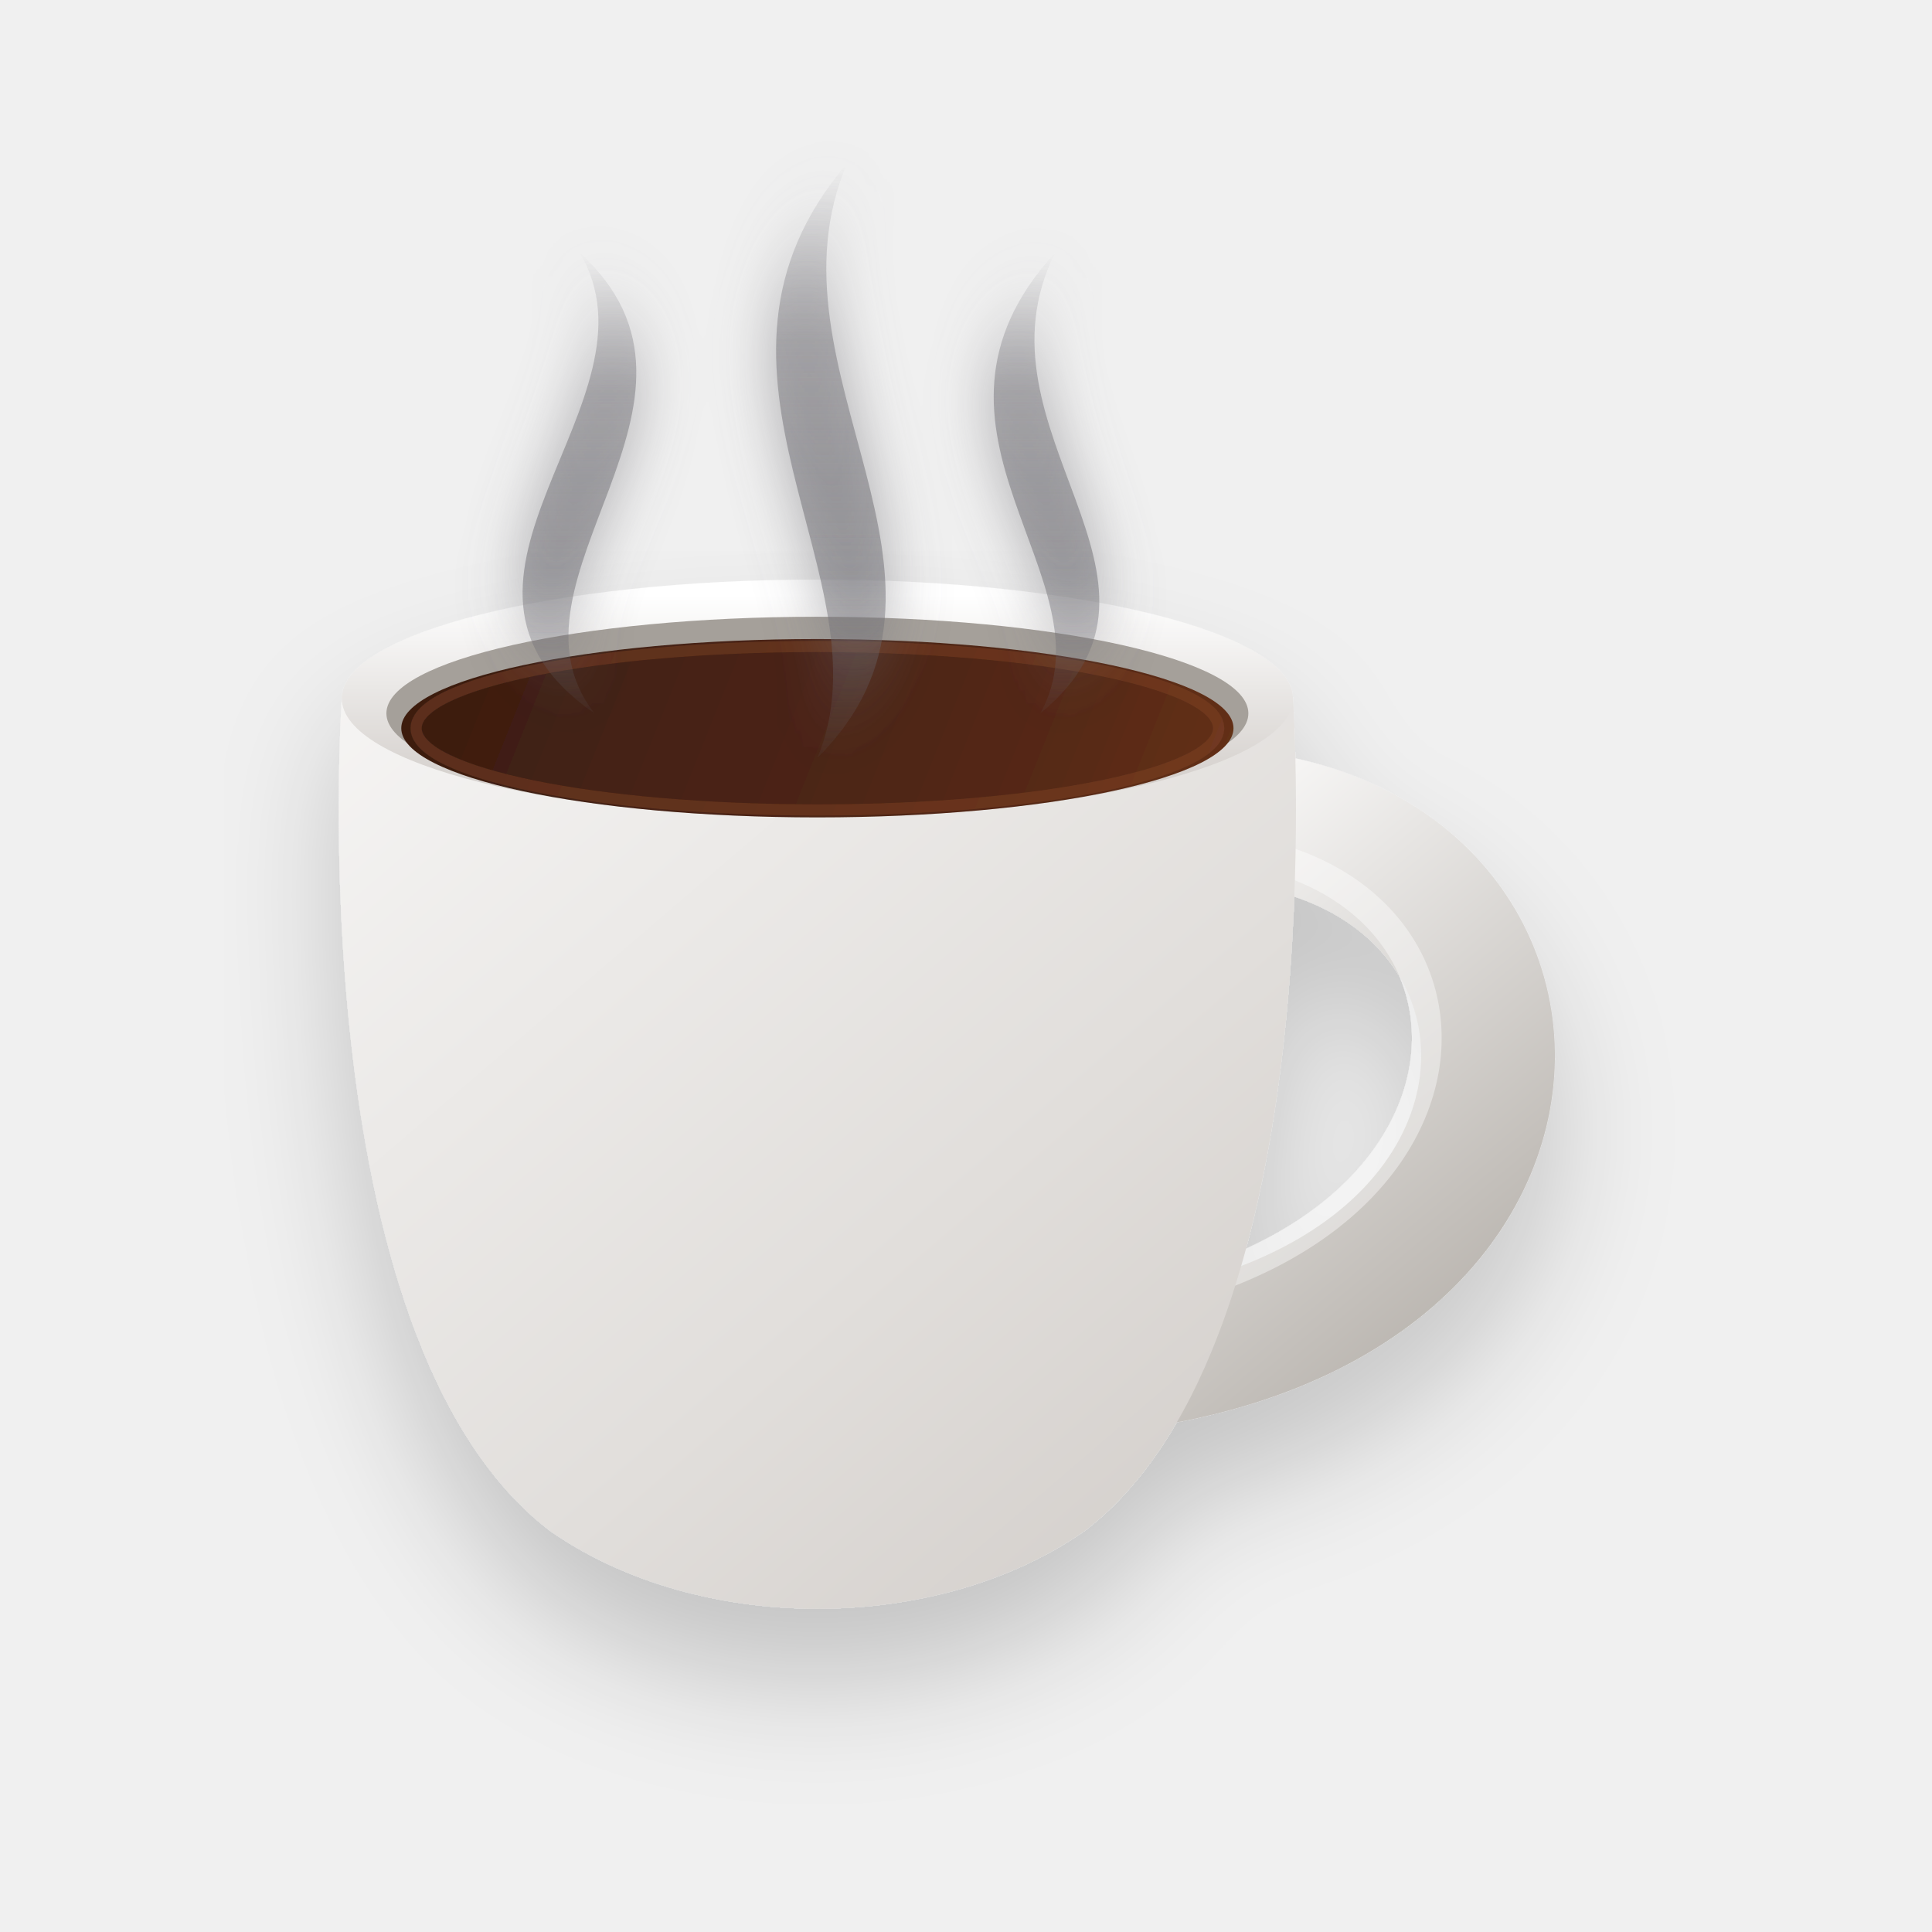
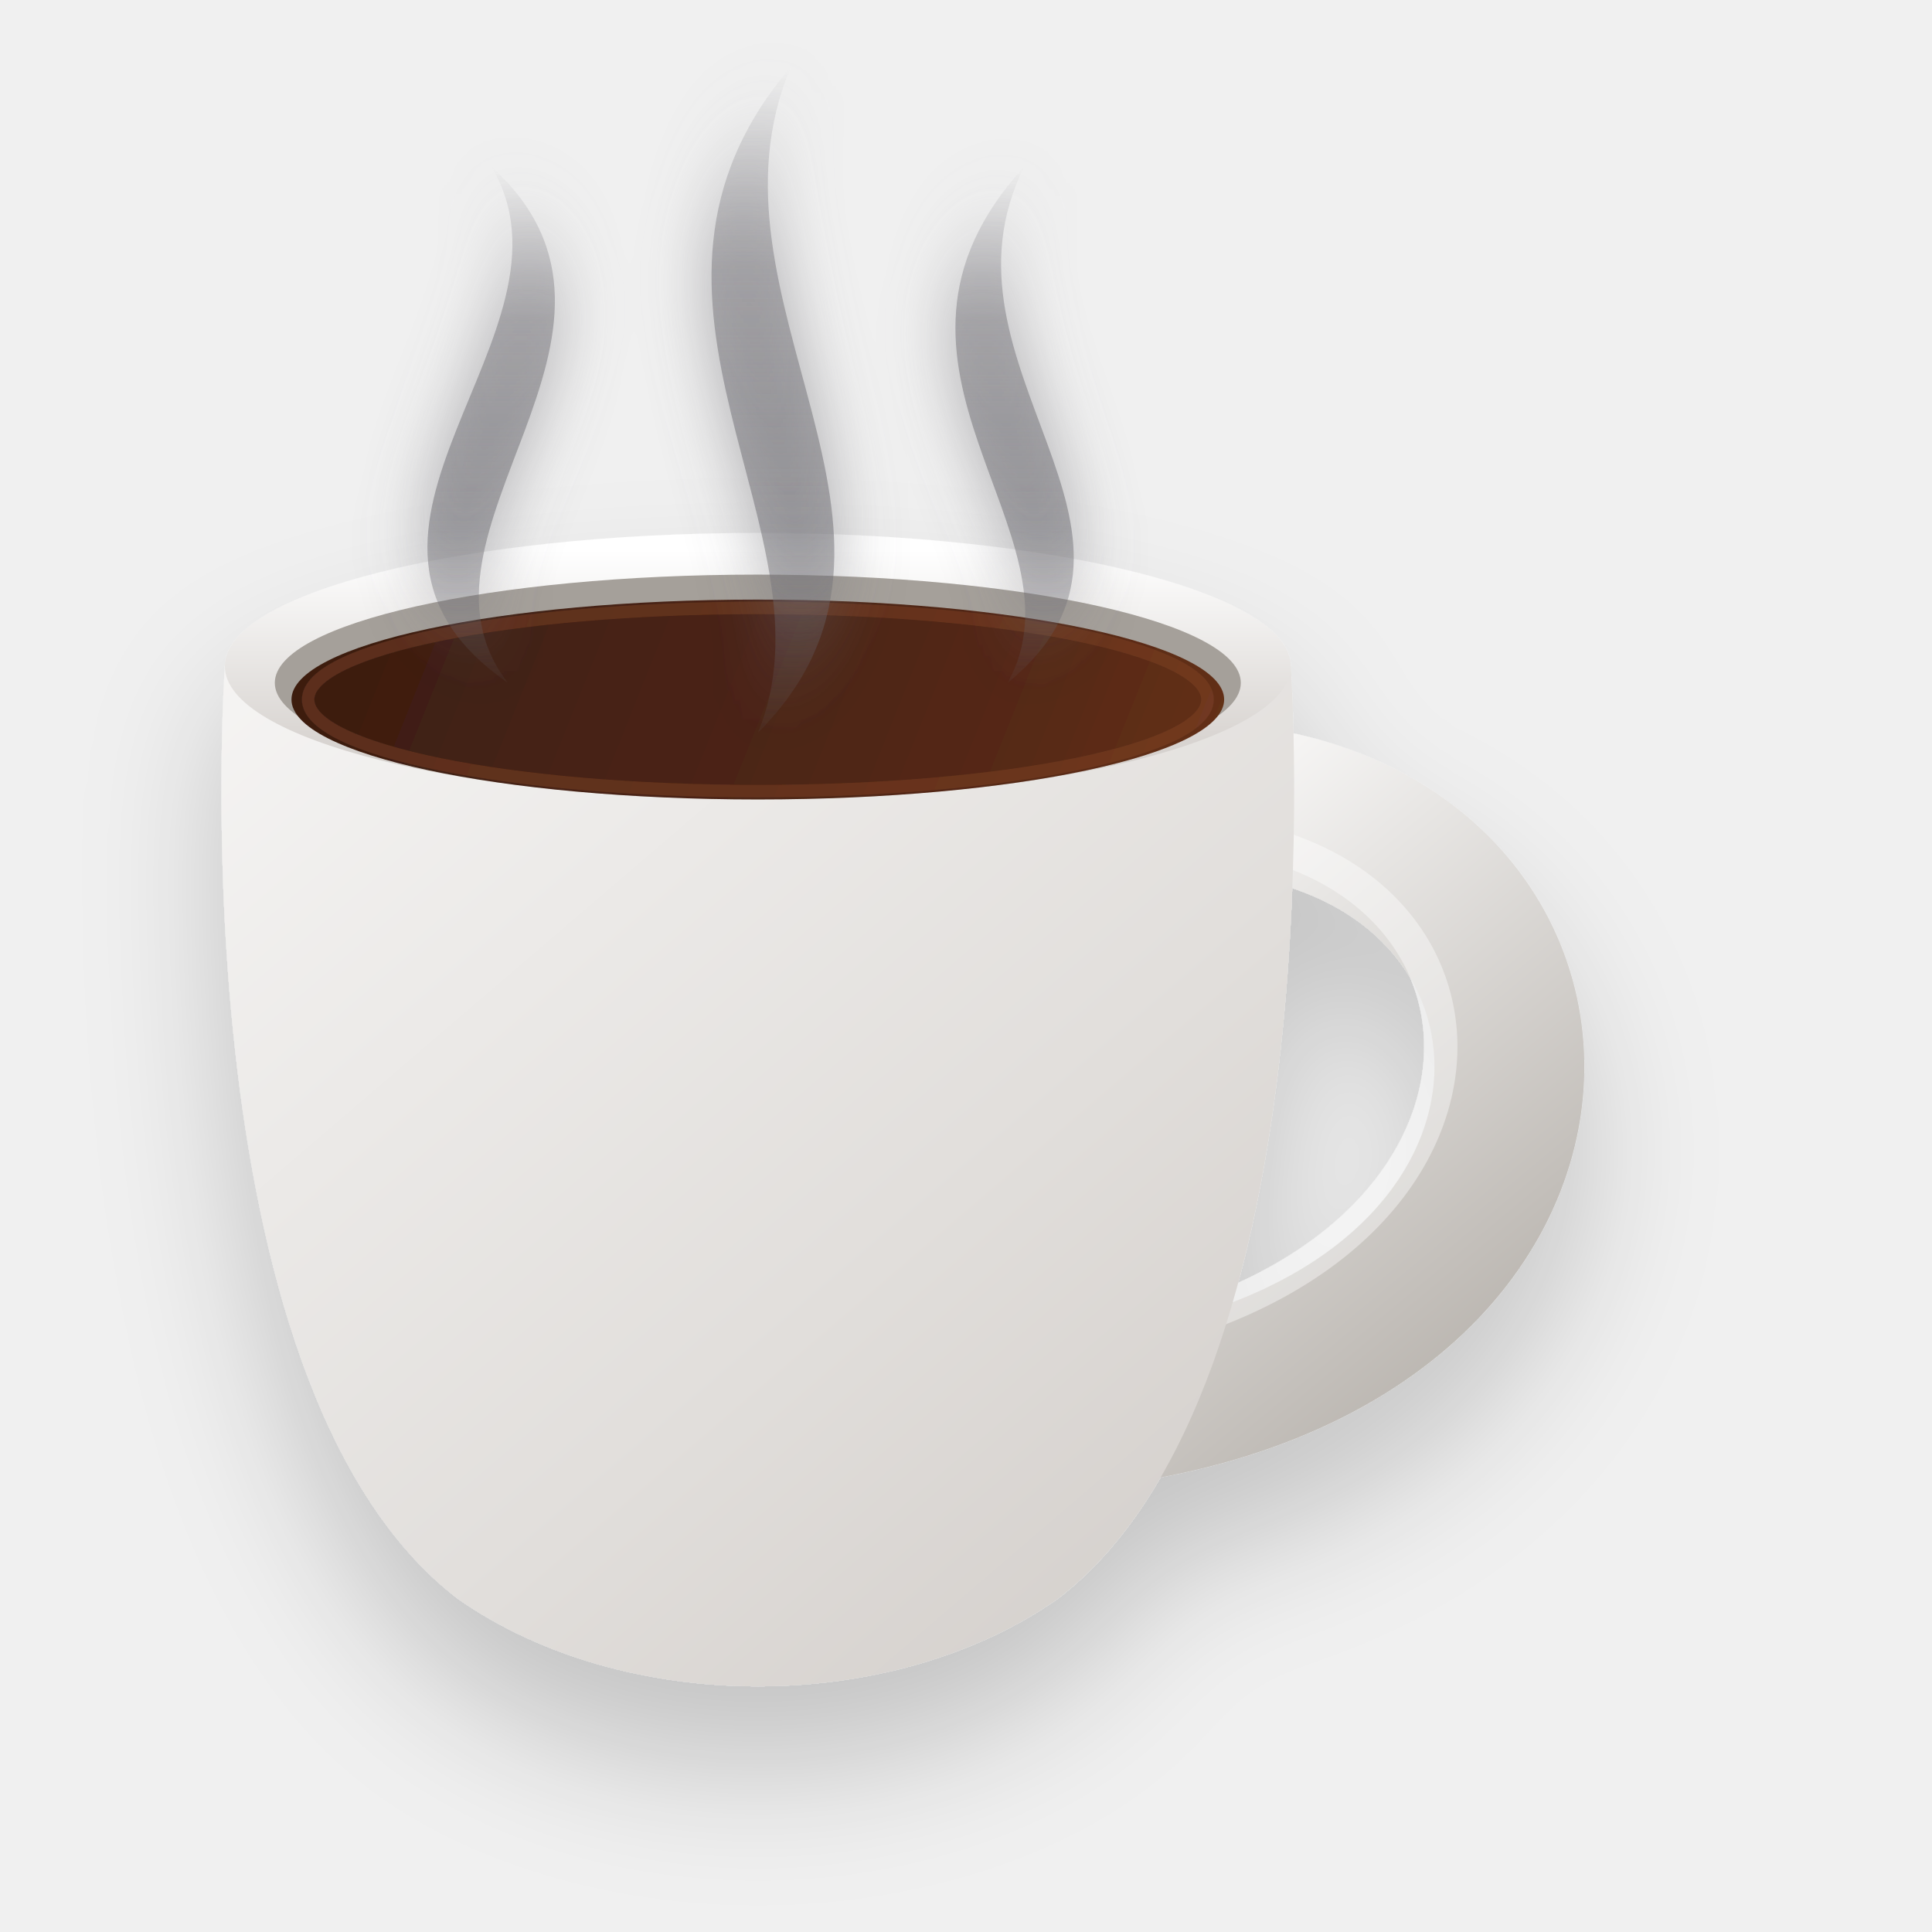
- <svg xmlns="http://www.w3.org/2000/svg" viewBox="5 3 130 130" width="33.75mm" height="33.75mm">
+ <svg xmlns="http://www.w3.org/2000/svg" viewBox="17 10 111 116" width="33.75mm" height="33.75mm">
  <defs>
    <linearGradient id="cupGrad" x1="30" y1="45" x2="90" y2="115" gradientUnits="userSpaceOnUse">
      <stop offset="0%" stop-color="#f6f5f4" />
      <stop offset="60%" stop-color="#e1dedb" />
      <stop offset="100%" stop-color="#d0cbc7" />
    </linearGradient>
    <linearGradient id="cupHighlight" x1="60" y1="45" x2="60" y2="55" gradientUnits="userSpaceOnUse">
      <stop offset="0%" stop-color="#ffffff" stop-opacity="1" />
      <stop offset="100%" stop-color="#ffffff" stop-opacity="0" />
    </linearGradient>
    <linearGradient id="handleGrad" x1="85" y1="60" x2="110" y2="90" gradientUnits="userSpaceOnUse">
      <stop offset="0%" stop-color="#f6f5f4" />
      <stop offset="100%" stop-color="#b5b0aa" />
    </linearGradient>
    <linearGradient id="coffeeGrad" x1="35" y1="50" x2="85" y2="70" gradientUnits="userSpaceOnUse">
      <stop offset="0%" stop-color="#3d1e11" />
      <stop offset="70%" stop-color="#542815" />
      <stop offset="100%" stop-color="#67321a" />
    </linearGradient>
    <linearGradient id="rimGrad" x1="60" y1="43" x2="60" y2="57" gradientUnits="userSpaceOnUse">
      <stop offset="0%" stop-color="#ffffff" />
      <stop offset="100%" stop-color="#d0cbc7" />
    </linearGradient>
    <linearGradient id="steamGradGrey" x1="0" y1="1" x2="0" y2="0" gradientUnits="objectBoundingBox">
      <stop offset="0%" stop-color="#5e5c64" stop-opacity="0.1" />
      <stop offset="30%" stop-color="#77767b" stop-opacity="0.55" />
      <stop offset="70%" stop-color="#9a999d" stop-opacity="0.8" />
      <stop offset="100%" stop-color="#9a999d" stop-opacity="0" />
    </linearGradient>
-     <filter id="dropShadow" x="-10%" y="-10%" width="130%" height="130%">
+     <filter id="dropShadow" x="-20%" y="-20%" width="140%" height="140%">
      <feDropShadow dx="0" dy="5" stdDeviation="4" flood-color="#1a1a1a" flood-opacity="0.18" />
    </filter>
    <filter id="steamSoftness" x="-30%" y="-30%" width="160%" height="160%">
      <feGaussianBlur stdDeviation="2" result="blur" />
      <feComposite in="SourceGraphic" in2="blur" operator="over" />
    </filter>
  </defs>
  <g filter="url(#dropShadow)">
    <path d="M 82 58 C 112 55, 115 92, 78 95" fill="none" stroke="url(#handleGrad)" stroke-width="9" stroke-linecap="round" />
    <path d="M 82 60 C 107 58, 109 87, 78 91" fill="none" stroke="#ffffff" stroke-width="2" stroke-linecap="round" opacity="0.4" />
    <path d="M 28 50 C 28 50, 25 93, 42 106 C 52 113, 68 113, 78 106 C 95 93, 92 50, 92 50 Z" fill="url(#cupGrad)" />
    <ellipse cx="60" cy="50" rx="32" ry="8" fill="url(#rimGrad)" />
    <ellipse cx="60" cy="51" rx="29" ry="6.5" fill="#a5a09a" />
    <ellipse cx="60" cy="52" rx="28" ry="6" fill="url(#coffeeGrad)" />
    <ellipse cx="60" cy="52" rx="27" ry="5.5" fill="none" stroke="#87472a" stroke-width="0.75" opacity="0.4" />
    <path d="M 29 55 C 31 82, 42 102, 60 110 C 78 102, 89 82, 91 55 C 80 58, 40 58, 29 55 Z" fill="url(#cupHighlight)" opacity="0.35" />
  </g>
  <g filter="url(#steamSoftness)">
    <path d="M 45 51 C 32 42, 50 30, 44 20 C 55 30, 38 42, 45 51 Z" fill="url(#steamGradGrey)" />
    <path d="M 60 54 C 65 42, 50 28, 62 14 C 56 28, 72 42, 60 54 Z" fill="url(#steamGradGrey)" />
    <path d="M 75 51 C 80 42, 65 32, 76 20 C 70 32, 86 42, 75 51 Z" fill="url(#steamGradGrey)" />
  </g>
</svg>
